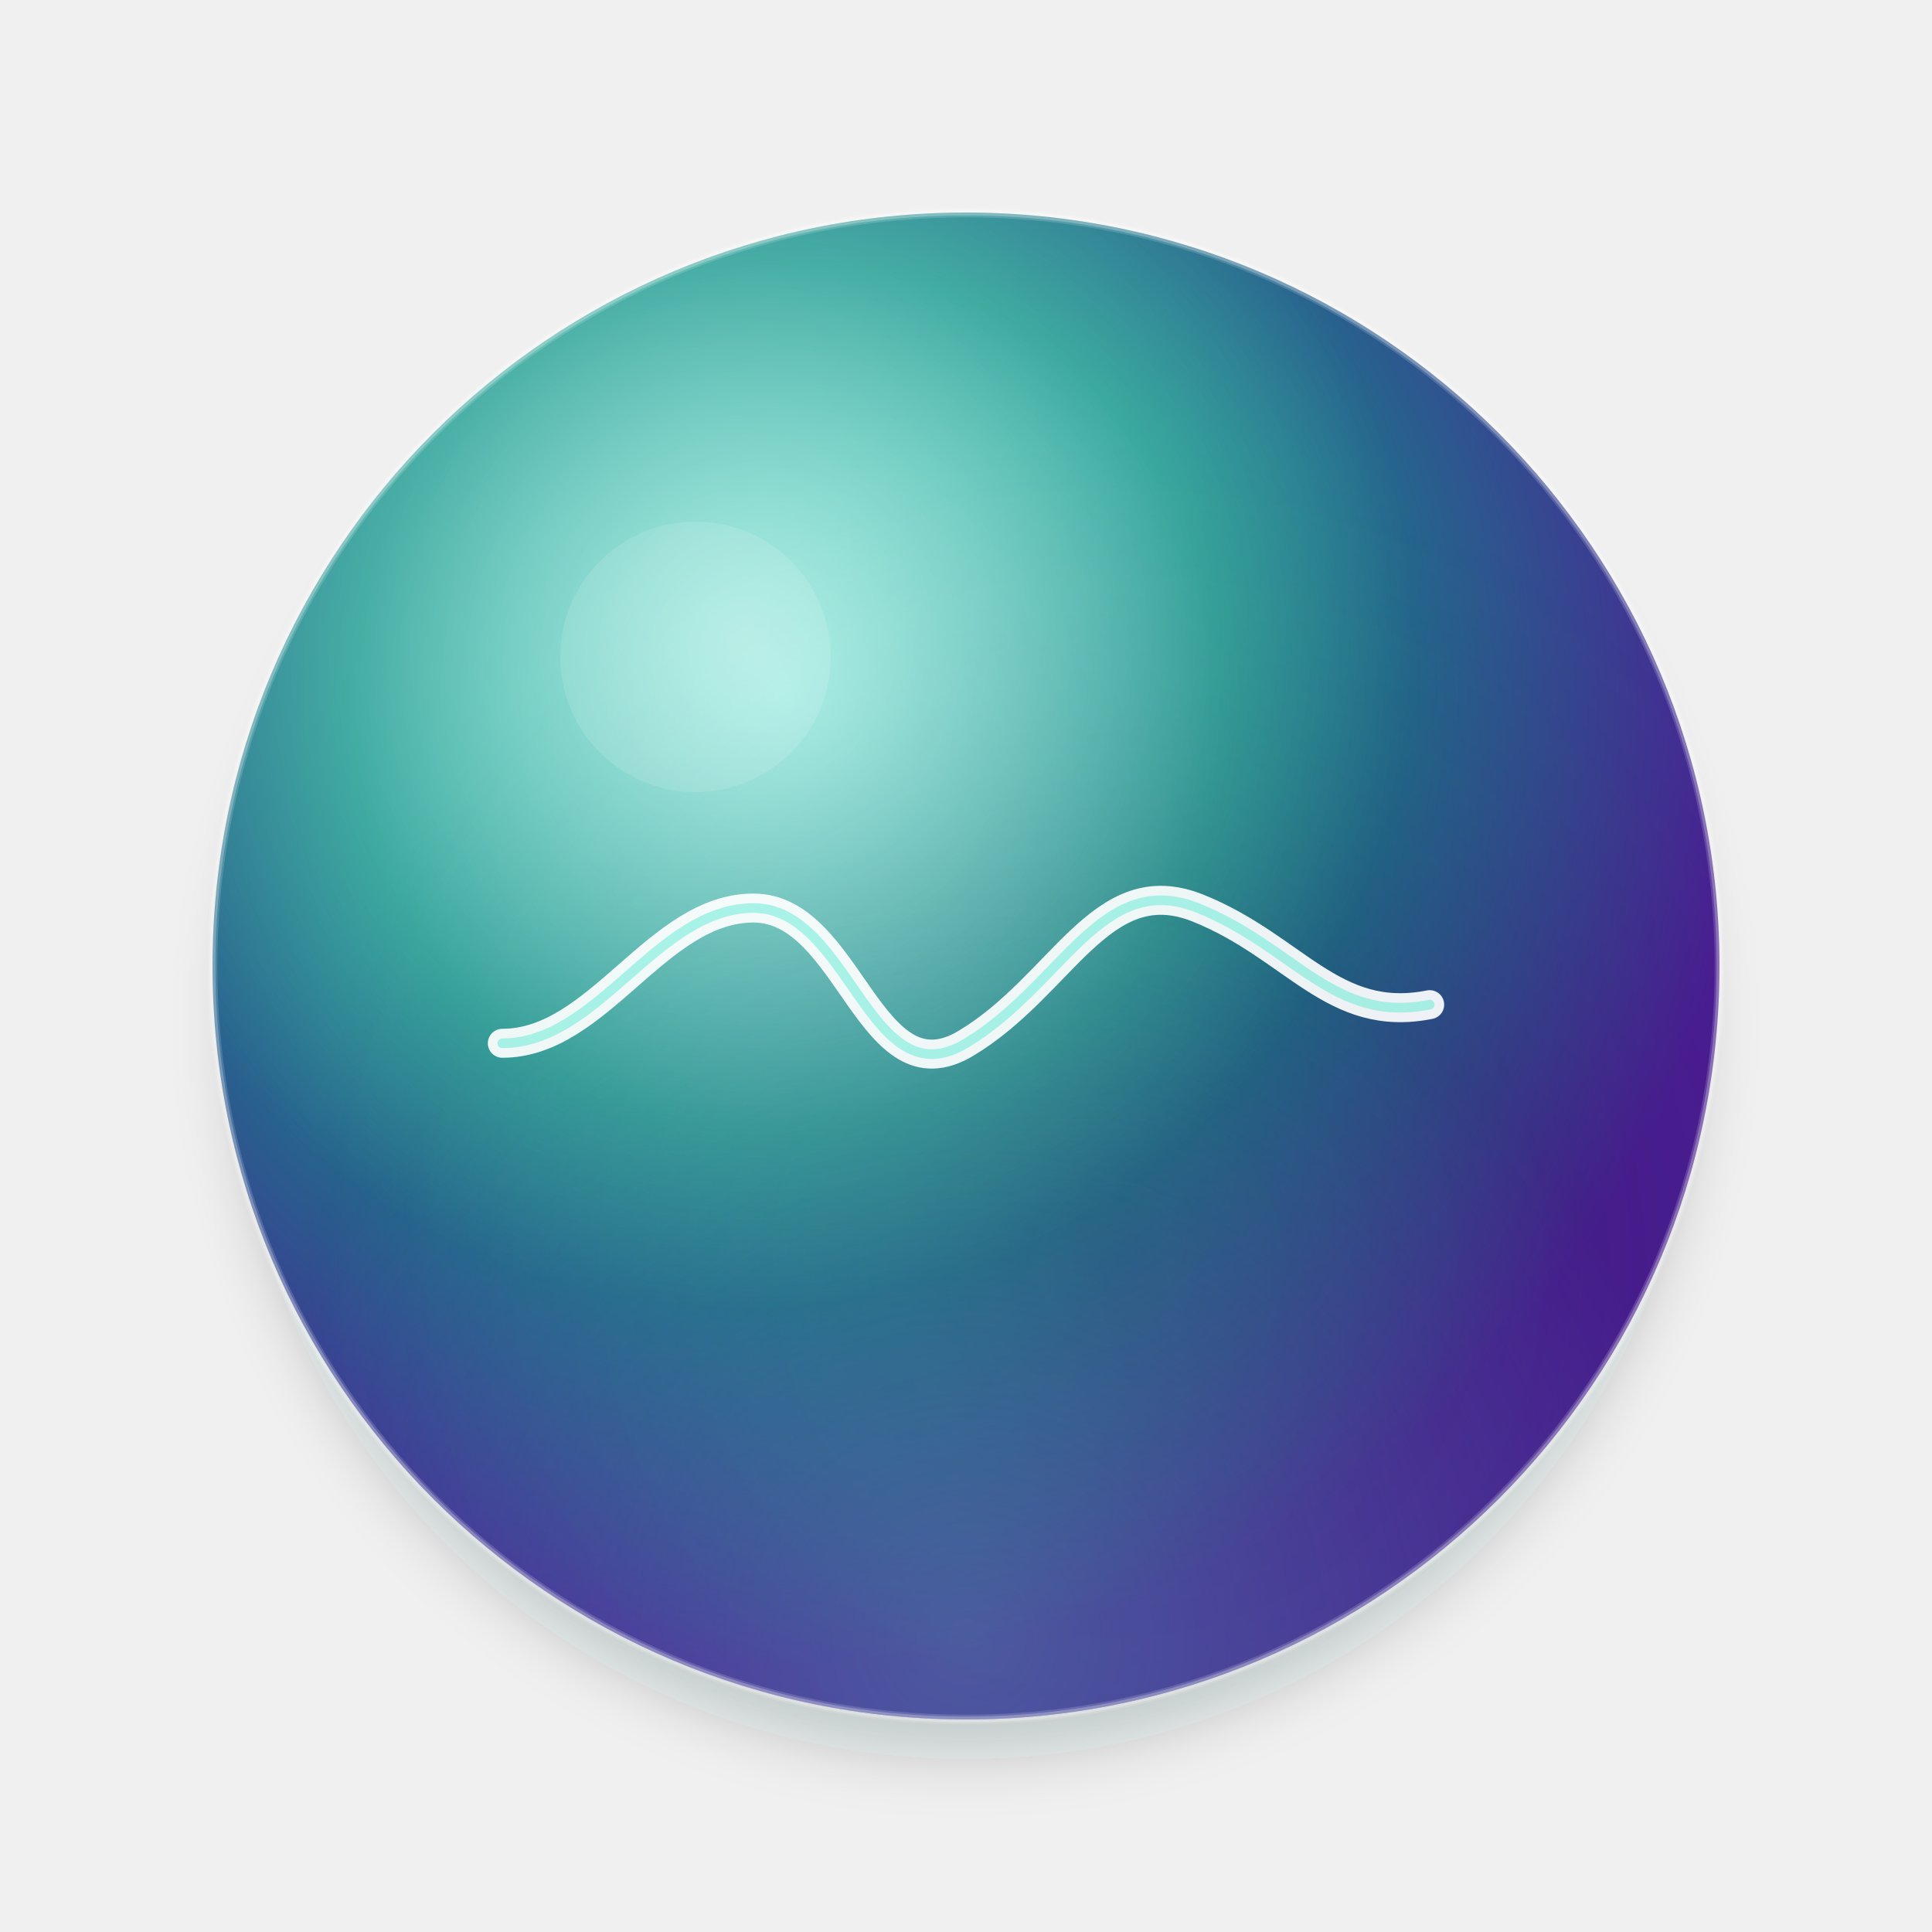
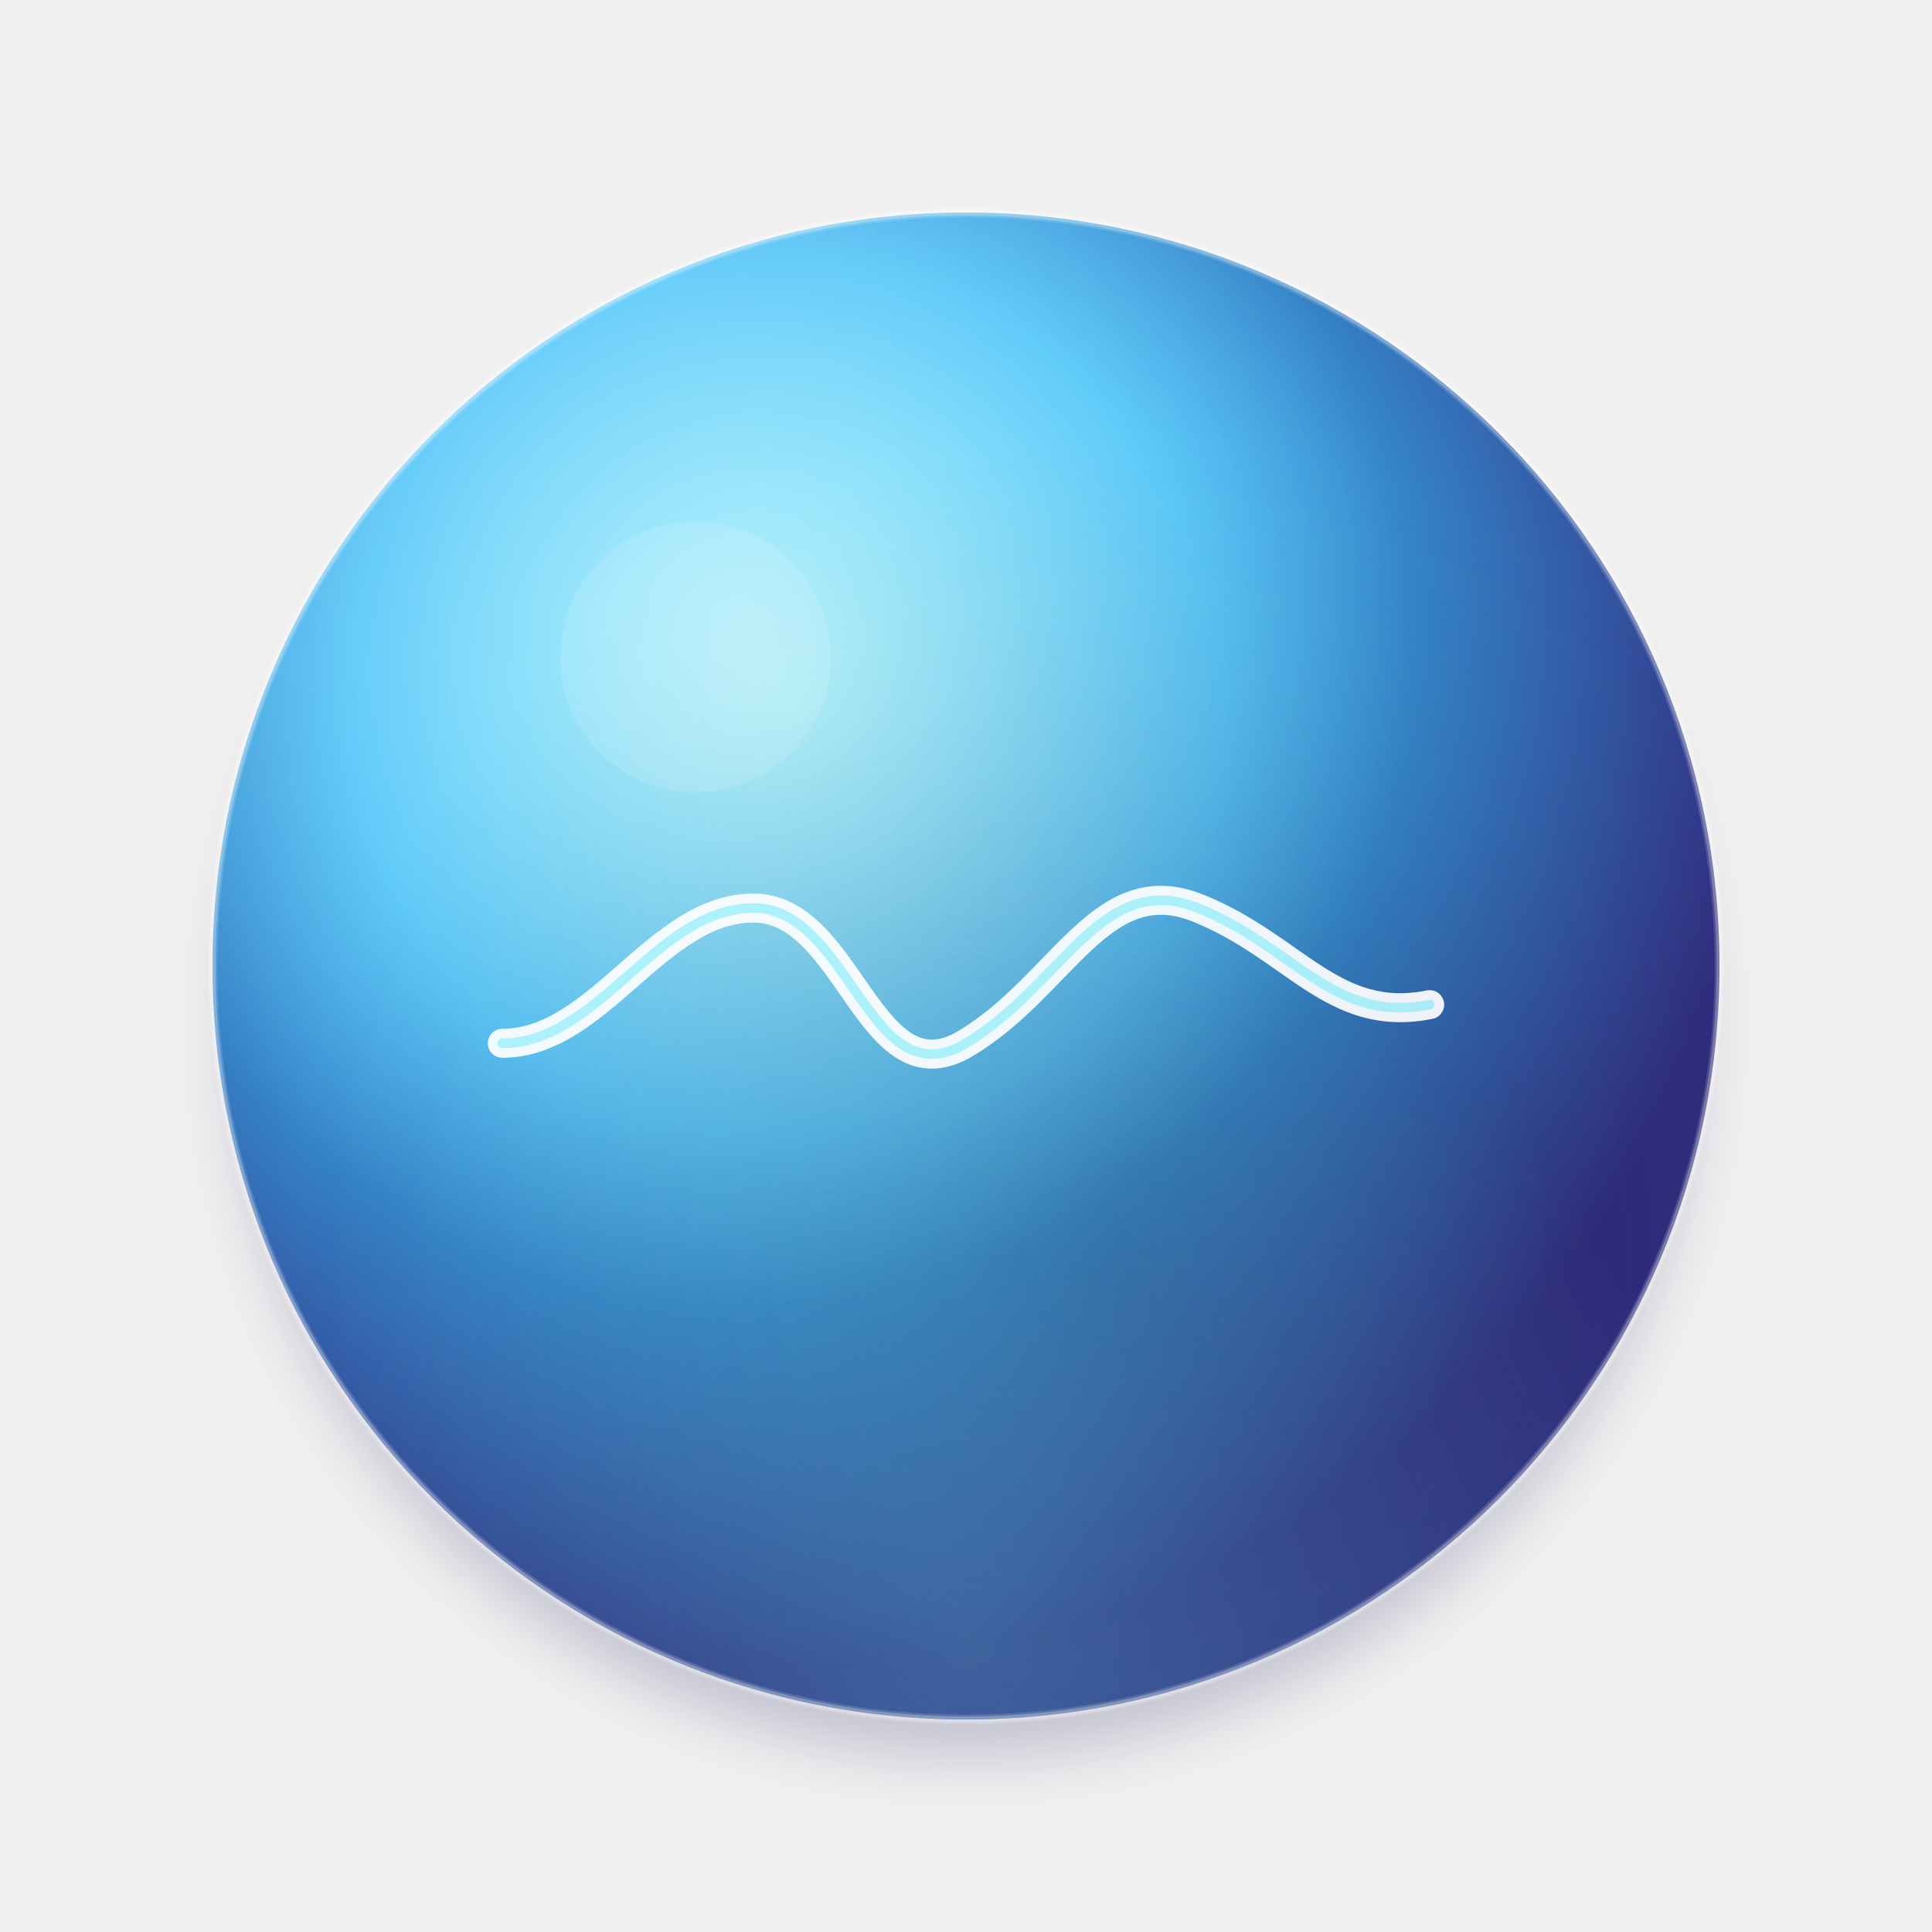
<svg xmlns="http://www.w3.org/2000/svg" id="logo-svg" width="400" height="400" viewBox="0 0 200 200">
  <defs>
    <radialGradient id="sphereGrad" cx="38%" cy="32%" r="65%">
-       <stop offset="0%" stop-color="#5EEAD4" />
-       <stop offset="45%" stop-color="#0D9488" />
-       <stop offset="100%" stop-color="#4C1D95" />
+       <stop offset="0%" stop-color="#67E8F9" />
+       <stop offset="45%" stop-color="#38BDF8" />
+       <stop offset="100%" stop-color="#312E81" />
    </radialGradient>
    <radialGradient id="glossGrad" cx="35%" cy="28%" r="45%">
      <stop offset="0%" stop-color="#FFFFFF" stop-opacity="0.55" />
      <stop offset="100%" stop-color="#FFFFFF" stop-opacity="0" />
    </radialGradient>
    <radialGradient id="innerShadow" cx="60%" cy="70%" r="55%">
      <stop offset="0%" stop-color="#1E1B4B" stop-opacity="0.35" />
      <stop offset="100%" stop-color="#1E1B4B" stop-opacity="0" />
    </radialGradient>
    <radialGradient id="rimLight" cx="50%" cy="95%" r="50%">
-       <stop offset="0%" stop-color="#5EEAD4" stop-opacity="0.3" />
+       <stop offset="0%" stop-color="#67E8F9" stop-opacity="0.3" />
      <stop offset="100%" stop-color="#67E8F9" stop-opacity="0" />
    </radialGradient>
    <filter id="softBlur">
      <feGaussianBlur stdDeviation="3" />
    </filter>
    <clipPath id="sphereClip">
      <circle cx="100" cy="100" r="78" />
    </clipPath>
  </defs>
-   <circle cx="100" cy="106" r="76" fill="#042F2E" fill-opacity="0.18" filter="url(#softBlur)" />
+   <circle cx="100" cy="106" r="76" fill="#0E1844" fill-opacity="0.18" filter="url(#softBlur)" />
  <circle cx="100" cy="100" r="78" fill="url(#sphereGrad)" />
  <circle cx="100" cy="100" r="78" fill="url(#innerShadow)" clip-path="url(#sphereClip)" />
  <circle cx="100" cy="100" r="78" fill="url(#rimLight)" clip-path="url(#sphereClip)" />
  <ellipse cx="100" cy="100" rx="78" ry="78" fill="none" stroke="#FFFFFF" stroke-width="0.6" stroke-opacity="0.25" />
  <circle cx="100" cy="100" r="78" fill="url(#glossGrad)" clip-path="url(#sphereClip)" />
  <g clip-path="url(#sphereClip)">
    <path id="wave-path" d="M 52 108              C 62 108, 68 94, 78 94              C 88 94, 90 114, 100 108              C 110 102, 114 90, 124 94              C 134 98, 138 106, 148 104" fill="none" stroke="#FFFFFF" stroke-width="3" stroke-linecap="round" stroke-linejoin="round" stroke-opacity="0.92" />
-     <path d="M 52 108              C 62 108, 68 94, 78 94              C 88 94, 90 114, 100 108              C 110 102, 114 90, 124 94              C 134 98, 138 106, 148 104" fill="none" stroke="#5EEAD4" stroke-width="1" stroke-linecap="round" stroke-opacity="0.5" />
+     <path d="M 52 108              C 62 108, 68 94, 78 94              C 88 94, 90 114, 100 108              C 110 102, 114 90, 124 94              C 134 98, 138 106, 148 104" fill="none" stroke="#67E8F9" stroke-width="1" stroke-linecap="round" stroke-opacity="0.5" />
  </g>
  <circle cx="72" cy="68" r="14" fill="#FFFFFF" fill-opacity="0.12" />
  <ellipse cx="100" cy="100" rx="78" ry="78" fill="none" stroke="#FFFFFF" stroke-width="1" stroke-opacity="0.15" />
</svg>
